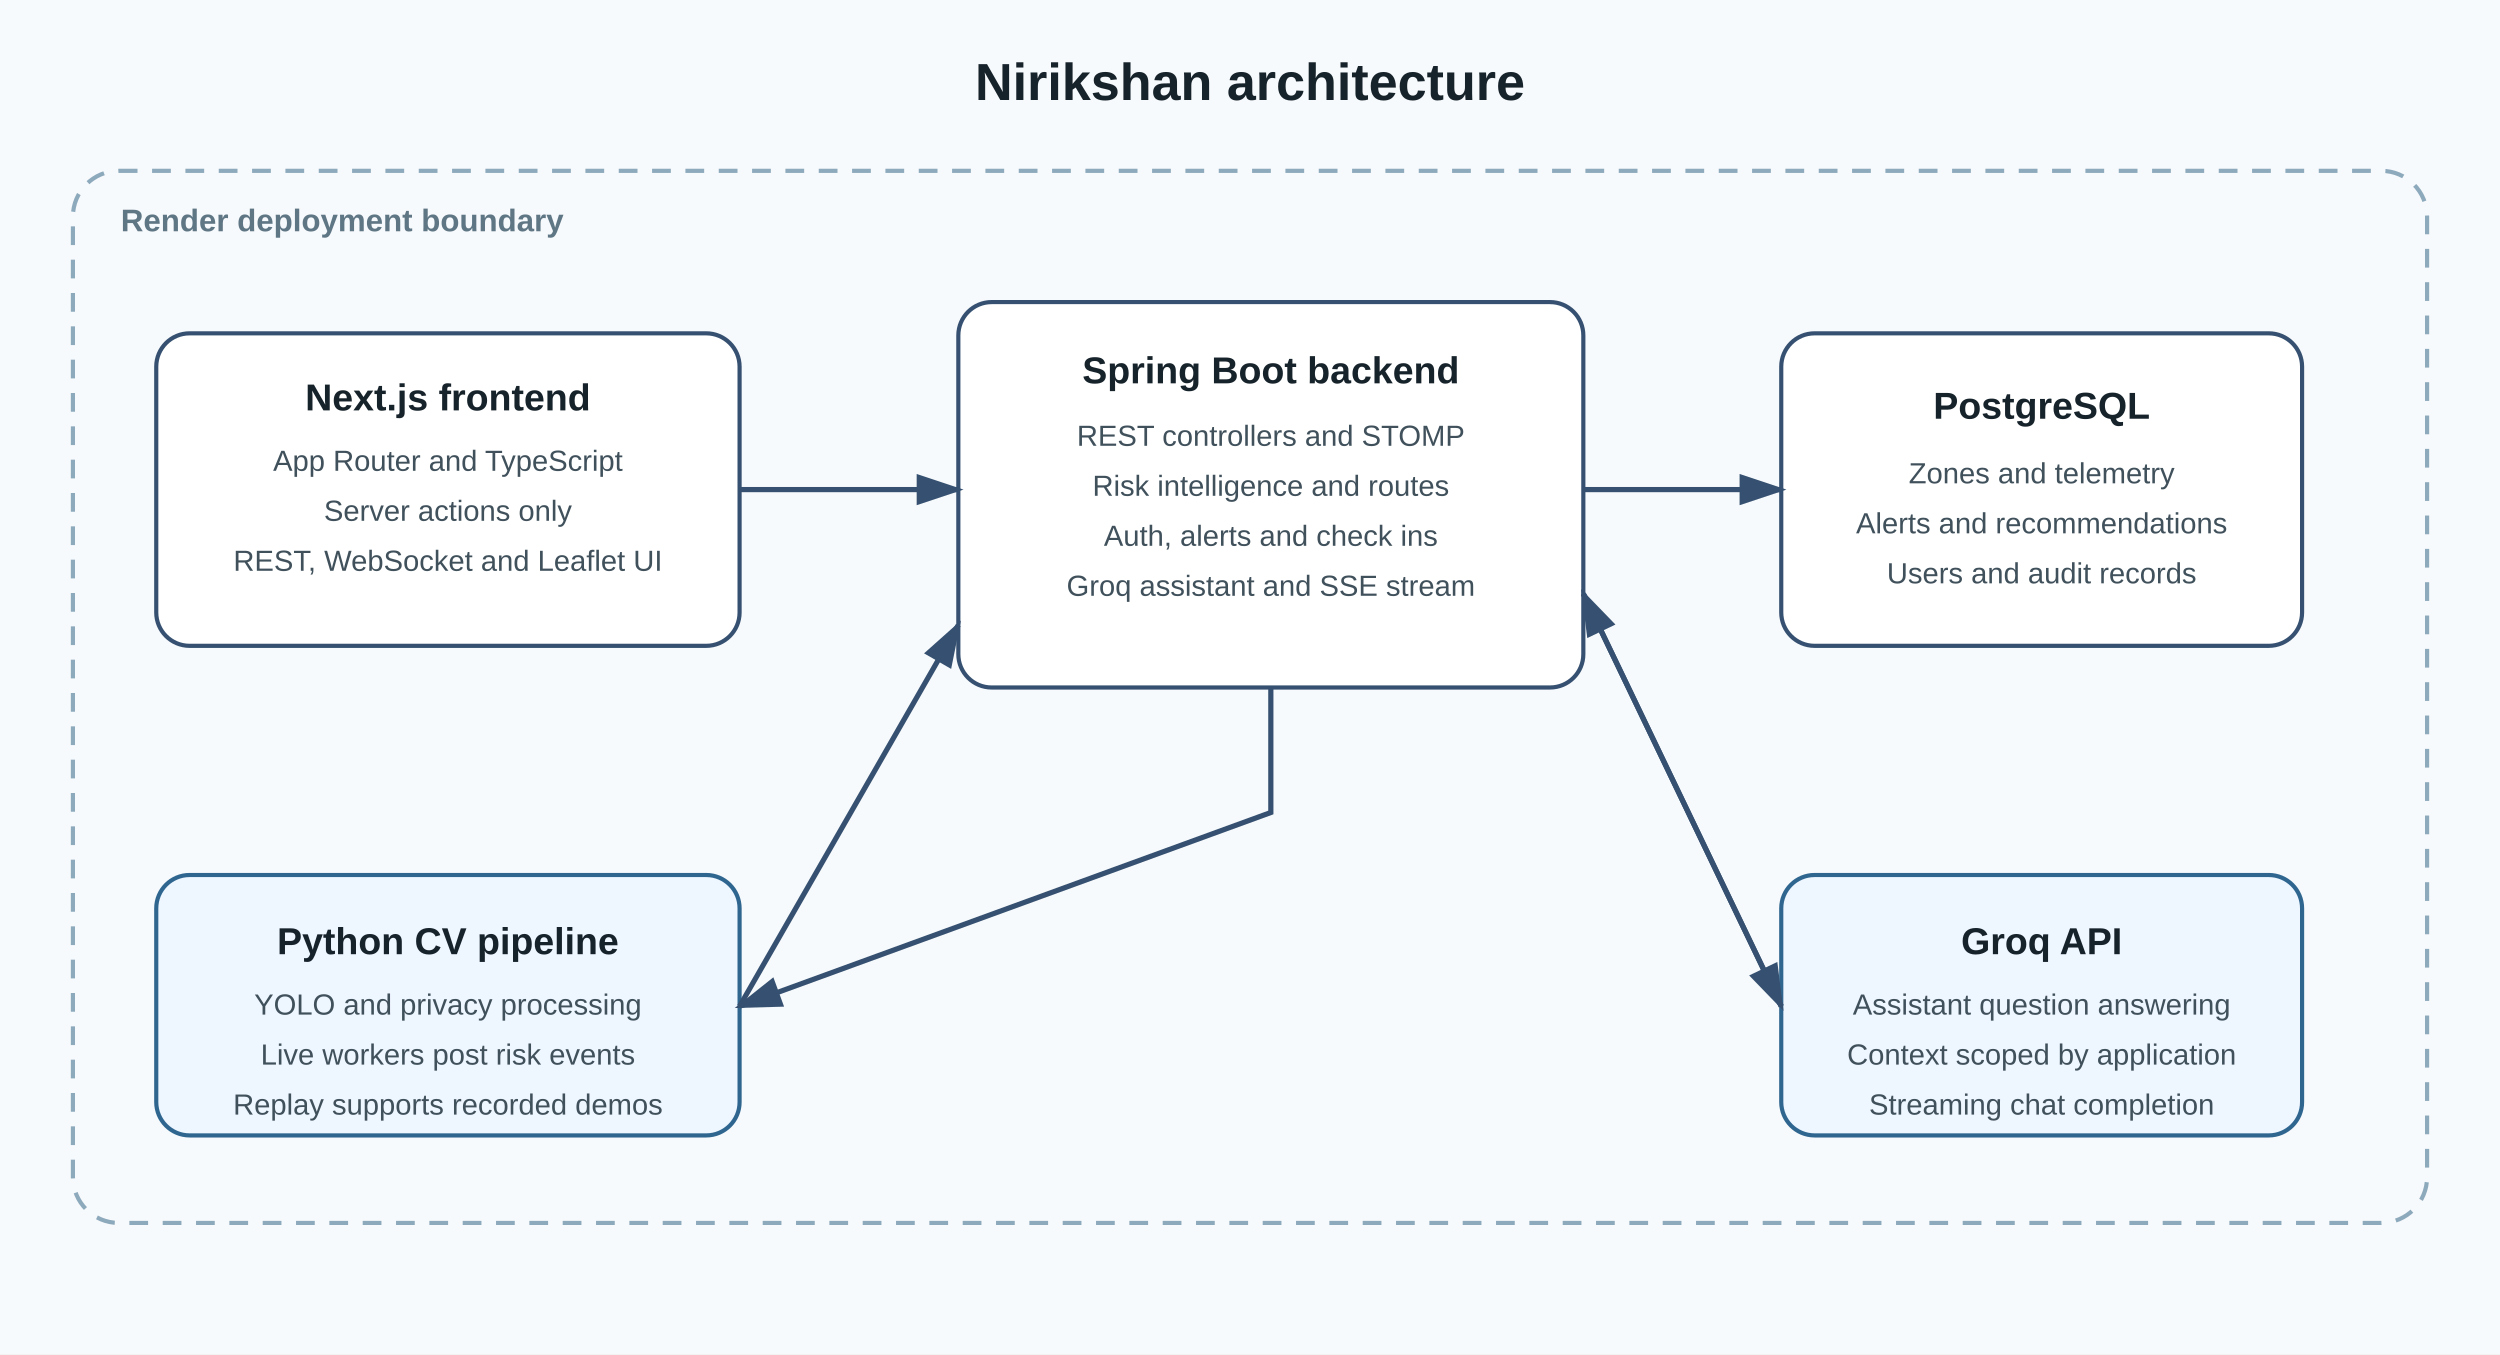
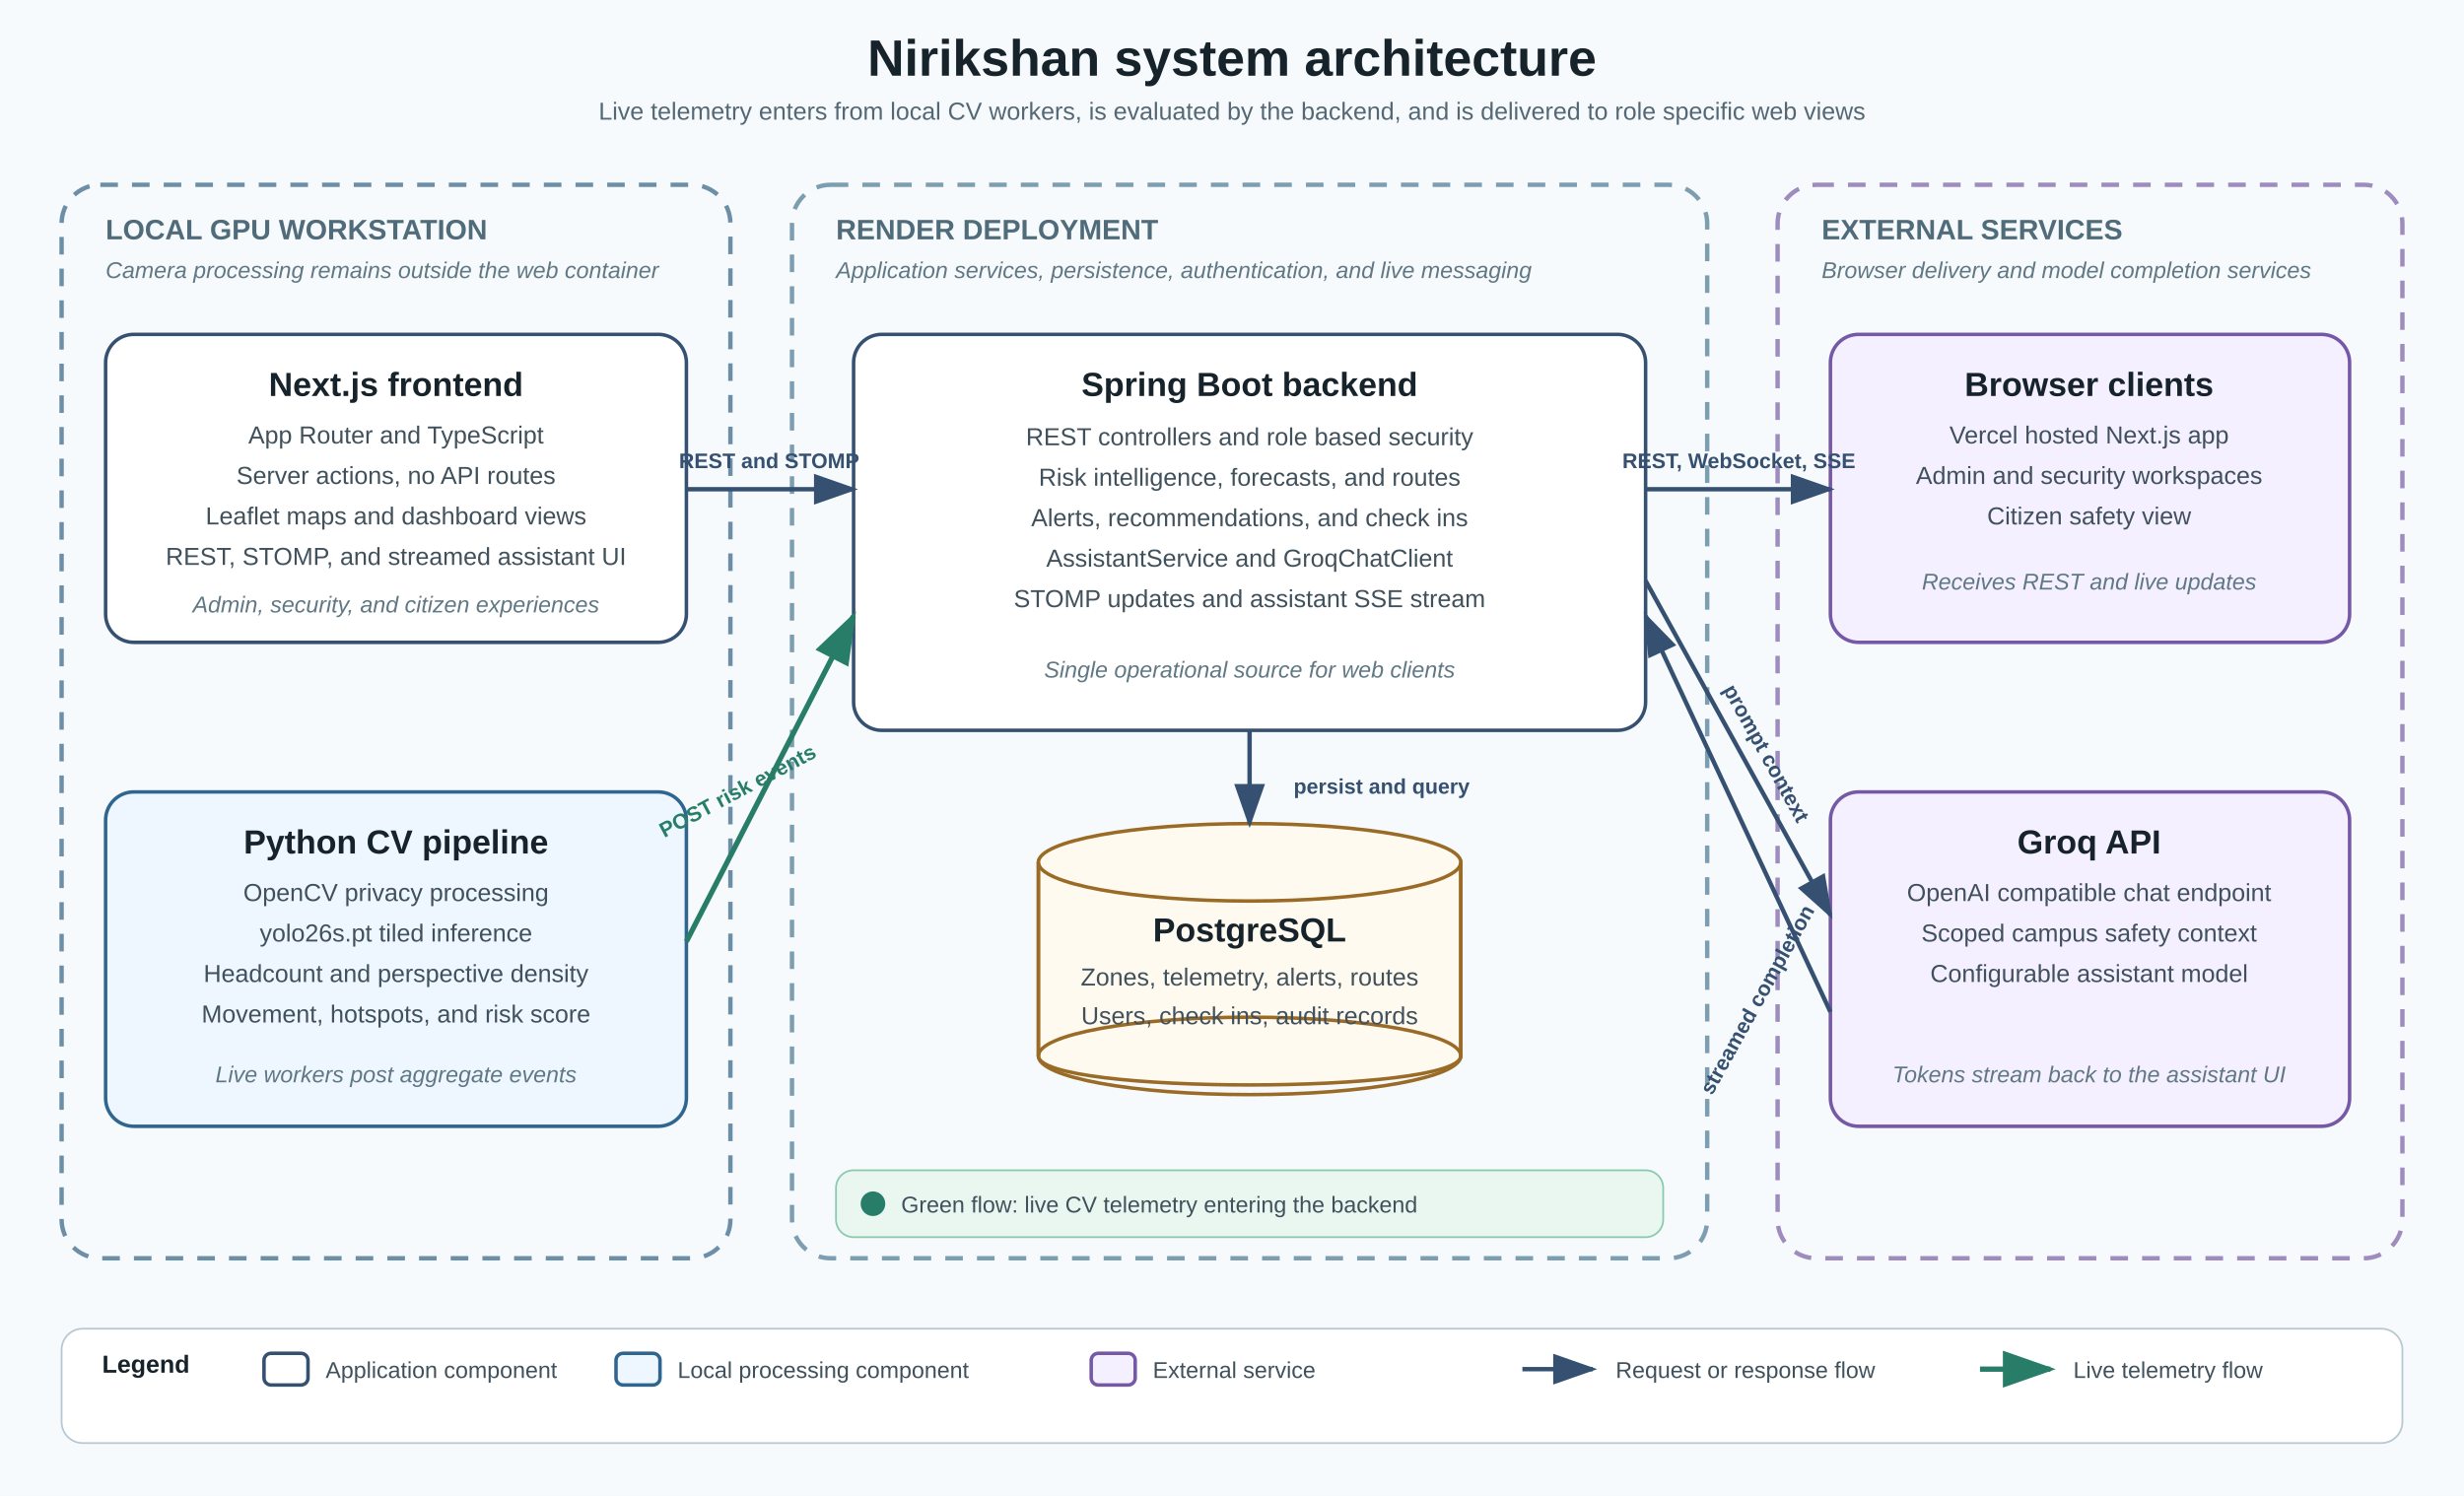
- <svg xmlns="http://www.w3.org/2000/svg" width="1200" height="650" viewBox="0 0 1200 650" role="img" aria-labelledby="title desc">
+ <svg xmlns="http://www.w3.org/2000/svg" width="1400" height="850" viewBox="0 0 1400 850" role="img" aria-labelledby="title desc">
  <defs>
-     <marker id="arrow" markerWidth="10" markerHeight="10" refX="8" refY="3" orient="auto" markerUnits="strokeWidth">
-       <path d="M0,0 L0,6 L9,3 z" fill="#355070" />
+     <marker id="arrow" markerWidth="11" markerHeight="11" refX="9" refY="3.5" orient="auto" markerUnits="strokeWidth">
+       <path d="M0,0 L0,7 L10,3.5 z" fill="#355070" />
+     </marker>
+     <marker id="arrowGreen" markerWidth="11" markerHeight="11" refX="9" refY="3.5" orient="auto" markerUnits="strokeWidth">
+       <path d="M0,0 L0,7 L10,3.5 z" fill="#287d68" />
    </marker>
    <style>
      .canvas { fill: #f7fafc; }
-       .box { fill: #ffffff; stroke: #355070; stroke-width: 2; rx: 16; }
-       .external { fill: #eef6ff; stroke: #2f6690; stroke-width: 2; rx: 16; }
-       .title { font: 700 25px Arial, sans-serif; fill: #17232b; }
-       .label { font: 700 18px Arial, sans-serif; fill: #17232b; }
-       .text { font: 14px Arial, sans-serif; fill: #40515c; }
-       .arrow { stroke: #355070; stroke-width: 2.5; fill: none; marker-end: url(#arrow); }
-       .boundary { fill: none; stroke: #8da9bc; stroke-width: 2; stroke-dasharray: 9 7; rx: 22; }
-       .boundaryText { font: 700 15px Arial, sans-serif; fill: #5f7685; }
+       .title { font: 700 29px Arial, sans-serif; fill: #17232b; }
+       .subtitle { font: 14px Arial, sans-serif; fill: #536874; }
+       .group { fill: none; stroke-width: 2.5; stroke-dasharray: 10 8; rx: 22; }
+       .render { stroke: #7d9db1; }
+       .local { stroke: #6c8fa7; }
+       .externalGroup { stroke: #9d8cbd; }
+       .groupLabel { font: 700 16px Arial, sans-serif; fill: #506b7a; }
+       .card { fill: #ffffff; stroke: #355070; stroke-width: 2; rx: 16; }
+       .localCard { fill: #eef6ff; stroke: #2f6690; stroke-width: 2; rx: 16; }
+       .externalCard { fill: #f5f0ff; stroke: #7558a6; stroke-width: 2; rx: 16; }
+       .database { fill: #fffaf0; stroke: #9a6b26; stroke-width: 2; }
+       .cardTitle { font: 700 19px Arial, sans-serif; fill: #17232b; }
+       .cardText { font: 14px Arial, sans-serif; fill: #40515c; }
+       .caption { font: italic 13px Arial, sans-serif; fill: #607884; }
+       .flow { stroke: #355070; stroke-width: 2.5; fill: none; marker-end: url(#arrow); }
+       .liveFlow { stroke: #287d68; stroke-width: 3; fill: none; marker-end: url(#arrowGreen); }
+       .flowLabel { font: 700 12px Arial, sans-serif; fill: #355070; }
+       .liveLabel { font: 700 12px Arial, sans-serif; fill: #287d68; }
+       .legendText { font: 13px Arial, sans-serif; fill: #40515c; }
+       .legendTitle { font: 700 14px Arial, sans-serif; fill: #17232b; }
    </style>
  </defs>
-   <rect class="canvas" width="1200" height="650" />
-   <text class="title" x="600" y="48" text-anchor="middle">Nirikshan architecture</text>
-   <rect class="boundary" x="35" y="82" width="1130" height="505" />
-   <text class="boundaryText" x="58" y="111">Render deployment boundary</text>
-   <rect class="box" x="75" y="160" width="280" height="150" />
-   <text class="label" x="215" y="197" text-anchor="middle">Next.js frontend</text>
-   <text class="text" x="215" y="226" text-anchor="middle">App Router and TypeScript</text>
-   <text class="text" x="215" y="250" text-anchor="middle">Server actions only</text>
-   <text class="text" x="215" y="274" text-anchor="middle">REST, WebSocket and Leaflet UI</text>
-   <rect class="box" x="460" y="145" width="300" height="185" />
-   <text class="label" x="610" y="184" text-anchor="middle">Spring Boot backend</text>
-   <text class="text" x="610" y="214" text-anchor="middle">REST controllers and STOMP</text>
-   <text class="text" x="610" y="238" text-anchor="middle">Risk intelligence and routes</text>
-   <text class="text" x="610" y="262" text-anchor="middle">Auth, alerts and check ins</text>
-   <text class="text" x="610" y="286" text-anchor="middle">Groq assistant and SSE stream</text>
-   <rect class="box" x="855" y="160" width="250" height="150" />
-   <text class="label" x="980" y="201" text-anchor="middle">PostgreSQL</text>
-   <text class="text" x="980" y="232" text-anchor="middle">Zones and telemetry</text>
-   <text class="text" x="980" y="256" text-anchor="middle">Alerts and recommendations</text>
-   <text class="text" x="980" y="280" text-anchor="middle">Users and audit records</text>
-   <rect class="external" x="75" y="420" width="280" height="125" />
-   <text class="label" x="215" y="458" text-anchor="middle">Python CV pipeline</text>
-   <text class="text" x="215" y="487" text-anchor="middle">YOLO and privacy processing</text>
-   <text class="text" x="215" y="511" text-anchor="middle">Live workers post risk events</text>
-   <text class="text" x="215" y="535" text-anchor="middle">Replay supports recorded demos</text>
-   <rect class="external" x="855" y="420" width="250" height="125" />
-   <text class="label" x="980" y="458" text-anchor="middle">Groq API</text>
-   <text class="text" x="980" y="487" text-anchor="middle">Assistant question answering</text>
-   <text class="text" x="980" y="511" text-anchor="middle">Context scoped by application</text>
-   <text class="text" x="980" y="535" text-anchor="middle">Streaming chat completion</text>
-   <path class="arrow" d="M355 235 L460 235" />
-   <path class="arrow" d="M760 235 L855 235" />
-   <path class="arrow" d="M355 483 L460 300" />
-   <path class="arrow" d="M610 330 L610 390 L355 483" />
-   <path class="arrow" d="M760 285 L855 483" />
-   <path class="arrow" d="M855 483 L760 285" />
+   <rect class="canvas" width="1400" height="850" />
+   <text class="title" x="700" y="43" text-anchor="middle">Nirikshan system architecture</text>
+   <text class="subtitle" x="700" y="68" text-anchor="middle">Live telemetry enters from local CV workers, is evaluated by the backend, and is delivered to role specific web views</text>
+   <rect class="group render" x="450" y="105" width="520" height="610" />
+   <text class="groupLabel" x="475" y="136">RENDER DEPLOYMENT</text>
+   <text class="caption" x="475" y="158">Application services, persistence, authentication, and live messaging</text>
+   <rect class="group local" x="35" y="105" width="380" height="610" />
+   <text class="groupLabel" x="60" y="136">LOCAL GPU WORKSTATION</text>
+   <text class="caption" x="60" y="158">Camera processing remains outside the web container</text>
+   <rect class="group externalGroup" x="1010" y="105" width="355" height="610" />
+   <text class="groupLabel" x="1035" y="136">EXTERNAL SERVICES</text>
+   <text class="caption" x="1035" y="158">Browser delivery and model completion services</text>
+   <rect class="card" x="60" y="190" width="330" height="175" />
+   <text class="cardTitle" x="225" y="225" text-anchor="middle">Next.js frontend</text>
+   <text class="cardText" x="225" y="252" text-anchor="middle">App Router and TypeScript</text>
+   <text class="cardText" x="225" y="275" text-anchor="middle">Server actions, no API routes</text>
+   <text class="cardText" x="225" y="298" text-anchor="middle">Leaflet maps and dashboard views</text>
+   <text class="cardText" x="225" y="321" text-anchor="middle">REST, STOMP, and streamed assistant UI</text>
+   <text class="caption" x="225" y="348" text-anchor="middle">Admin, security, and citizen experiences</text>
+   <rect class="localCard" x="60" y="450" width="330" height="190" />
+   <text class="cardTitle" x="225" y="485" text-anchor="middle">Python CV pipeline</text>
+   <text class="cardText" x="225" y="512" text-anchor="middle">OpenCV privacy processing</text>
+   <text class="cardText" x="225" y="535" text-anchor="middle">yolo26s.pt tiled inference</text>
+   <text class="cardText" x="225" y="558" text-anchor="middle">Headcount and perspective density</text>
+   <text class="cardText" x="225" y="581" text-anchor="middle">Movement, hotspots, and risk score</text>
+   <text class="caption" x="225" y="615" text-anchor="middle">Live workers post aggregate events</text>
+   <rect class="card" x="485" y="190" width="450" height="225" />
+   <text class="cardTitle" x="710" y="225" text-anchor="middle">Spring Boot backend</text>
+   <text class="cardText" x="710" y="253" text-anchor="middle">REST controllers and role based security</text>
+   <text class="cardText" x="710" y="276" text-anchor="middle">Risk intelligence, forecasts, and routes</text>
+   <text class="cardText" x="710" y="299" text-anchor="middle">Alerts, recommendations, and check ins</text>
+   <text class="cardText" x="710" y="322" text-anchor="middle">AssistantService and GroqChatClient</text>
+   <text class="cardText" x="710" y="345" text-anchor="middle">STOMP updates and assistant SSE stream</text>
+   <text class="caption" x="710" y="385" text-anchor="middle">Single operational source for web clients</text>
+   <path class="database" d="M590 490 C590 468 830 468 830 490 L830 600 C830 622 590 622 590 600 Z" />
+   <ellipse class="database" cx="710" cy="490" rx="120" ry="22" />
+   <path d="M590 490 L590 600 M830 490 L830 600" fill="none" stroke="#9a6b26" stroke-width="2" />
+   <ellipse cx="710" cy="600" rx="120" ry="22" fill="none" stroke="#9a6b26" stroke-width="2" />
+   <text class="cardTitle" x="710" y="535" text-anchor="middle">PostgreSQL</text>
+   <text class="cardText" x="710" y="560" text-anchor="middle">Zones, telemetry, alerts, routes</text>
+   <text class="cardText" x="710" y="582" text-anchor="middle">Users, check ins, audit records</text>
+   <rect class="externalCard" x="1040" y="190" width="295" height="175" />
+   <text class="cardTitle" x="1187" y="225" text-anchor="middle">Browser clients</text>
+   <text class="cardText" x="1187" y="252" text-anchor="middle">Vercel hosted Next.js app</text>
+   <text class="cardText" x="1187" y="275" text-anchor="middle">Admin and security workspaces</text>
+   <text class="cardText" x="1187" y="298" text-anchor="middle">Citizen safety view</text>
+   <text class="caption" x="1187" y="335" text-anchor="middle">Receives REST and live updates</text>
+   <rect class="externalCard" x="1040" y="450" width="295" height="190" />
+   <text class="cardTitle" x="1187" y="485" text-anchor="middle">Groq API</text>
+   <text class="cardText" x="1187" y="512" text-anchor="middle">OpenAI compatible chat endpoint</text>
+   <text class="cardText" x="1187" y="535" text-anchor="middle">Scoped campus safety context</text>
+   <text class="cardText" x="1187" y="558" text-anchor="middle">Configurable assistant model</text>
+   <text class="caption" x="1187" y="615" text-anchor="middle">Tokens stream back to the assistant UI</text>
+   <path class="flow" d="M390 278 L485 278" />
+   <text class="flowLabel" x="437" y="266" text-anchor="middle">REST and STOMP</text>
+   <path class="liveFlow" d="M390 535 L485 350" />
+   <text class="liveLabel" x="421" y="453" text-anchor="middle" transform="rotate(-28 421 453)">POST risk events</text>
+   <path class="flow" d="M710 415 L710 468" />
+   <text class="flowLabel" x="735" y="451">persist and query</text>
+   <path class="flow" d="M935 278 L1040 278" />
+   <text class="flowLabel" x="988" y="266" text-anchor="middle">REST, WebSocket, SSE</text>
+   <path class="flow" d="M935 330 L1040 520" />
+   <text class="flowLabel" x="1000" y="430" text-anchor="middle" transform="rotate(61 1000 430)">prompt context</text>
+   <path class="flow" d="M1040 575 L935 350" />
+   <text class="flowLabel" x="1002" y="570" text-anchor="middle" transform="rotate(-61 1002 570)">streamed completion</text>
+   <rect x="475" y="665" width="470" height="38" fill="#eaf7f1" stroke="#8bc9ad" rx="10" />
+   <circle cx="496" cy="684" r="7" fill="#287d68" />
+   <text class="legendText" x="512" y="689">Green flow: live CV telemetry entering the backend</text>
+   <rect x="35" y="755" width="1330" height="65" fill="#ffffff" stroke="#b7c8d2" rx="12" />
+   <text class="legendTitle" x="58" y="780">Legend</text>
+   <rect x="150" y="769" width="25" height="18" fill="#ffffff" stroke="#355070" stroke-width="2" rx="4" />
+   <text class="legendText" x="185" y="783">Application component</text>
+   <rect x="350" y="769" width="25" height="18" fill="#eef6ff" stroke="#2f6690" stroke-width="2" rx="4" />
+   <text class="legendText" x="385" y="783">Local processing component</text>
+   <rect x="620" y="769" width="25" height="18" fill="#f5f0ff" stroke="#7558a6" stroke-width="2" rx="4" />
+   <text class="legendText" x="655" y="783">External service</text>
+   <line x1="865" y1="778" x2="905" y2="778" stroke="#355070" stroke-width="2.5" marker-end="url(#arrow)" />
+   <text class="legendText" x="918" y="783">Request or response flow</text>
+   <line x1="1125" y1="778" x2="1165" y2="778" stroke="#287d68" stroke-width="3" marker-end="url(#arrowGreen)" />
+   <text class="legendText" x="1178" y="783">Live telemetry flow</text>
</svg>
